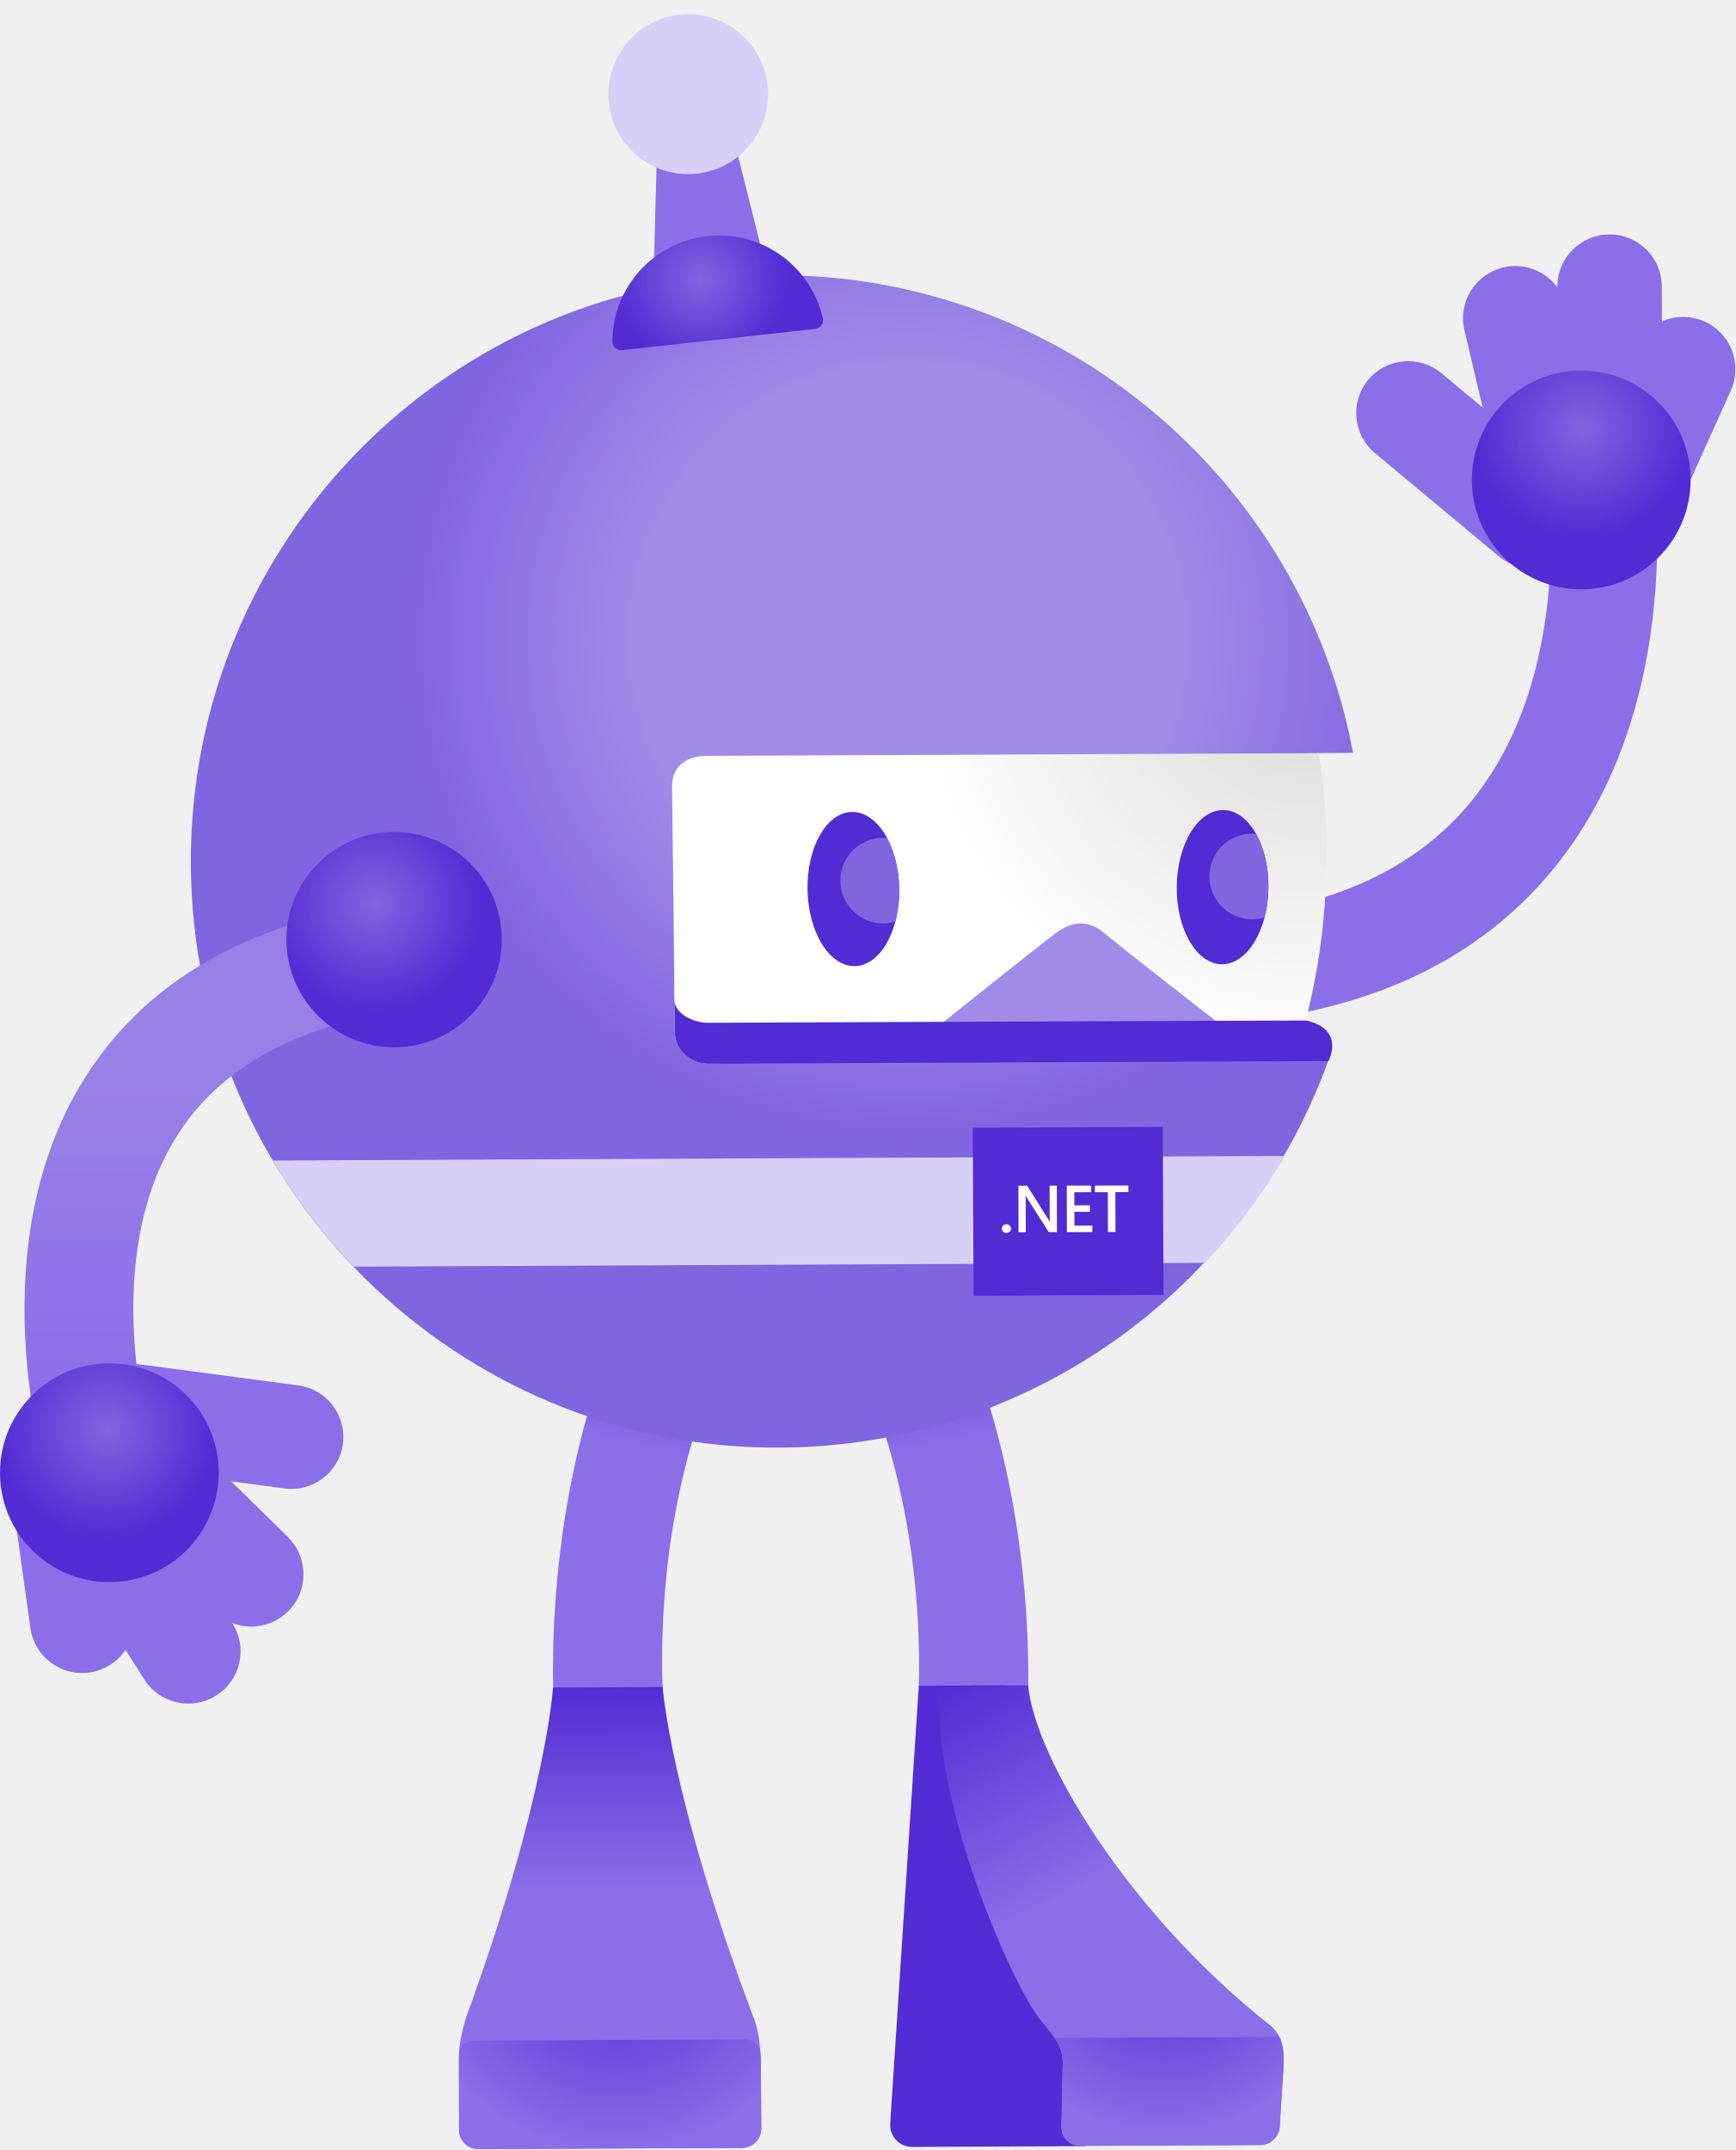
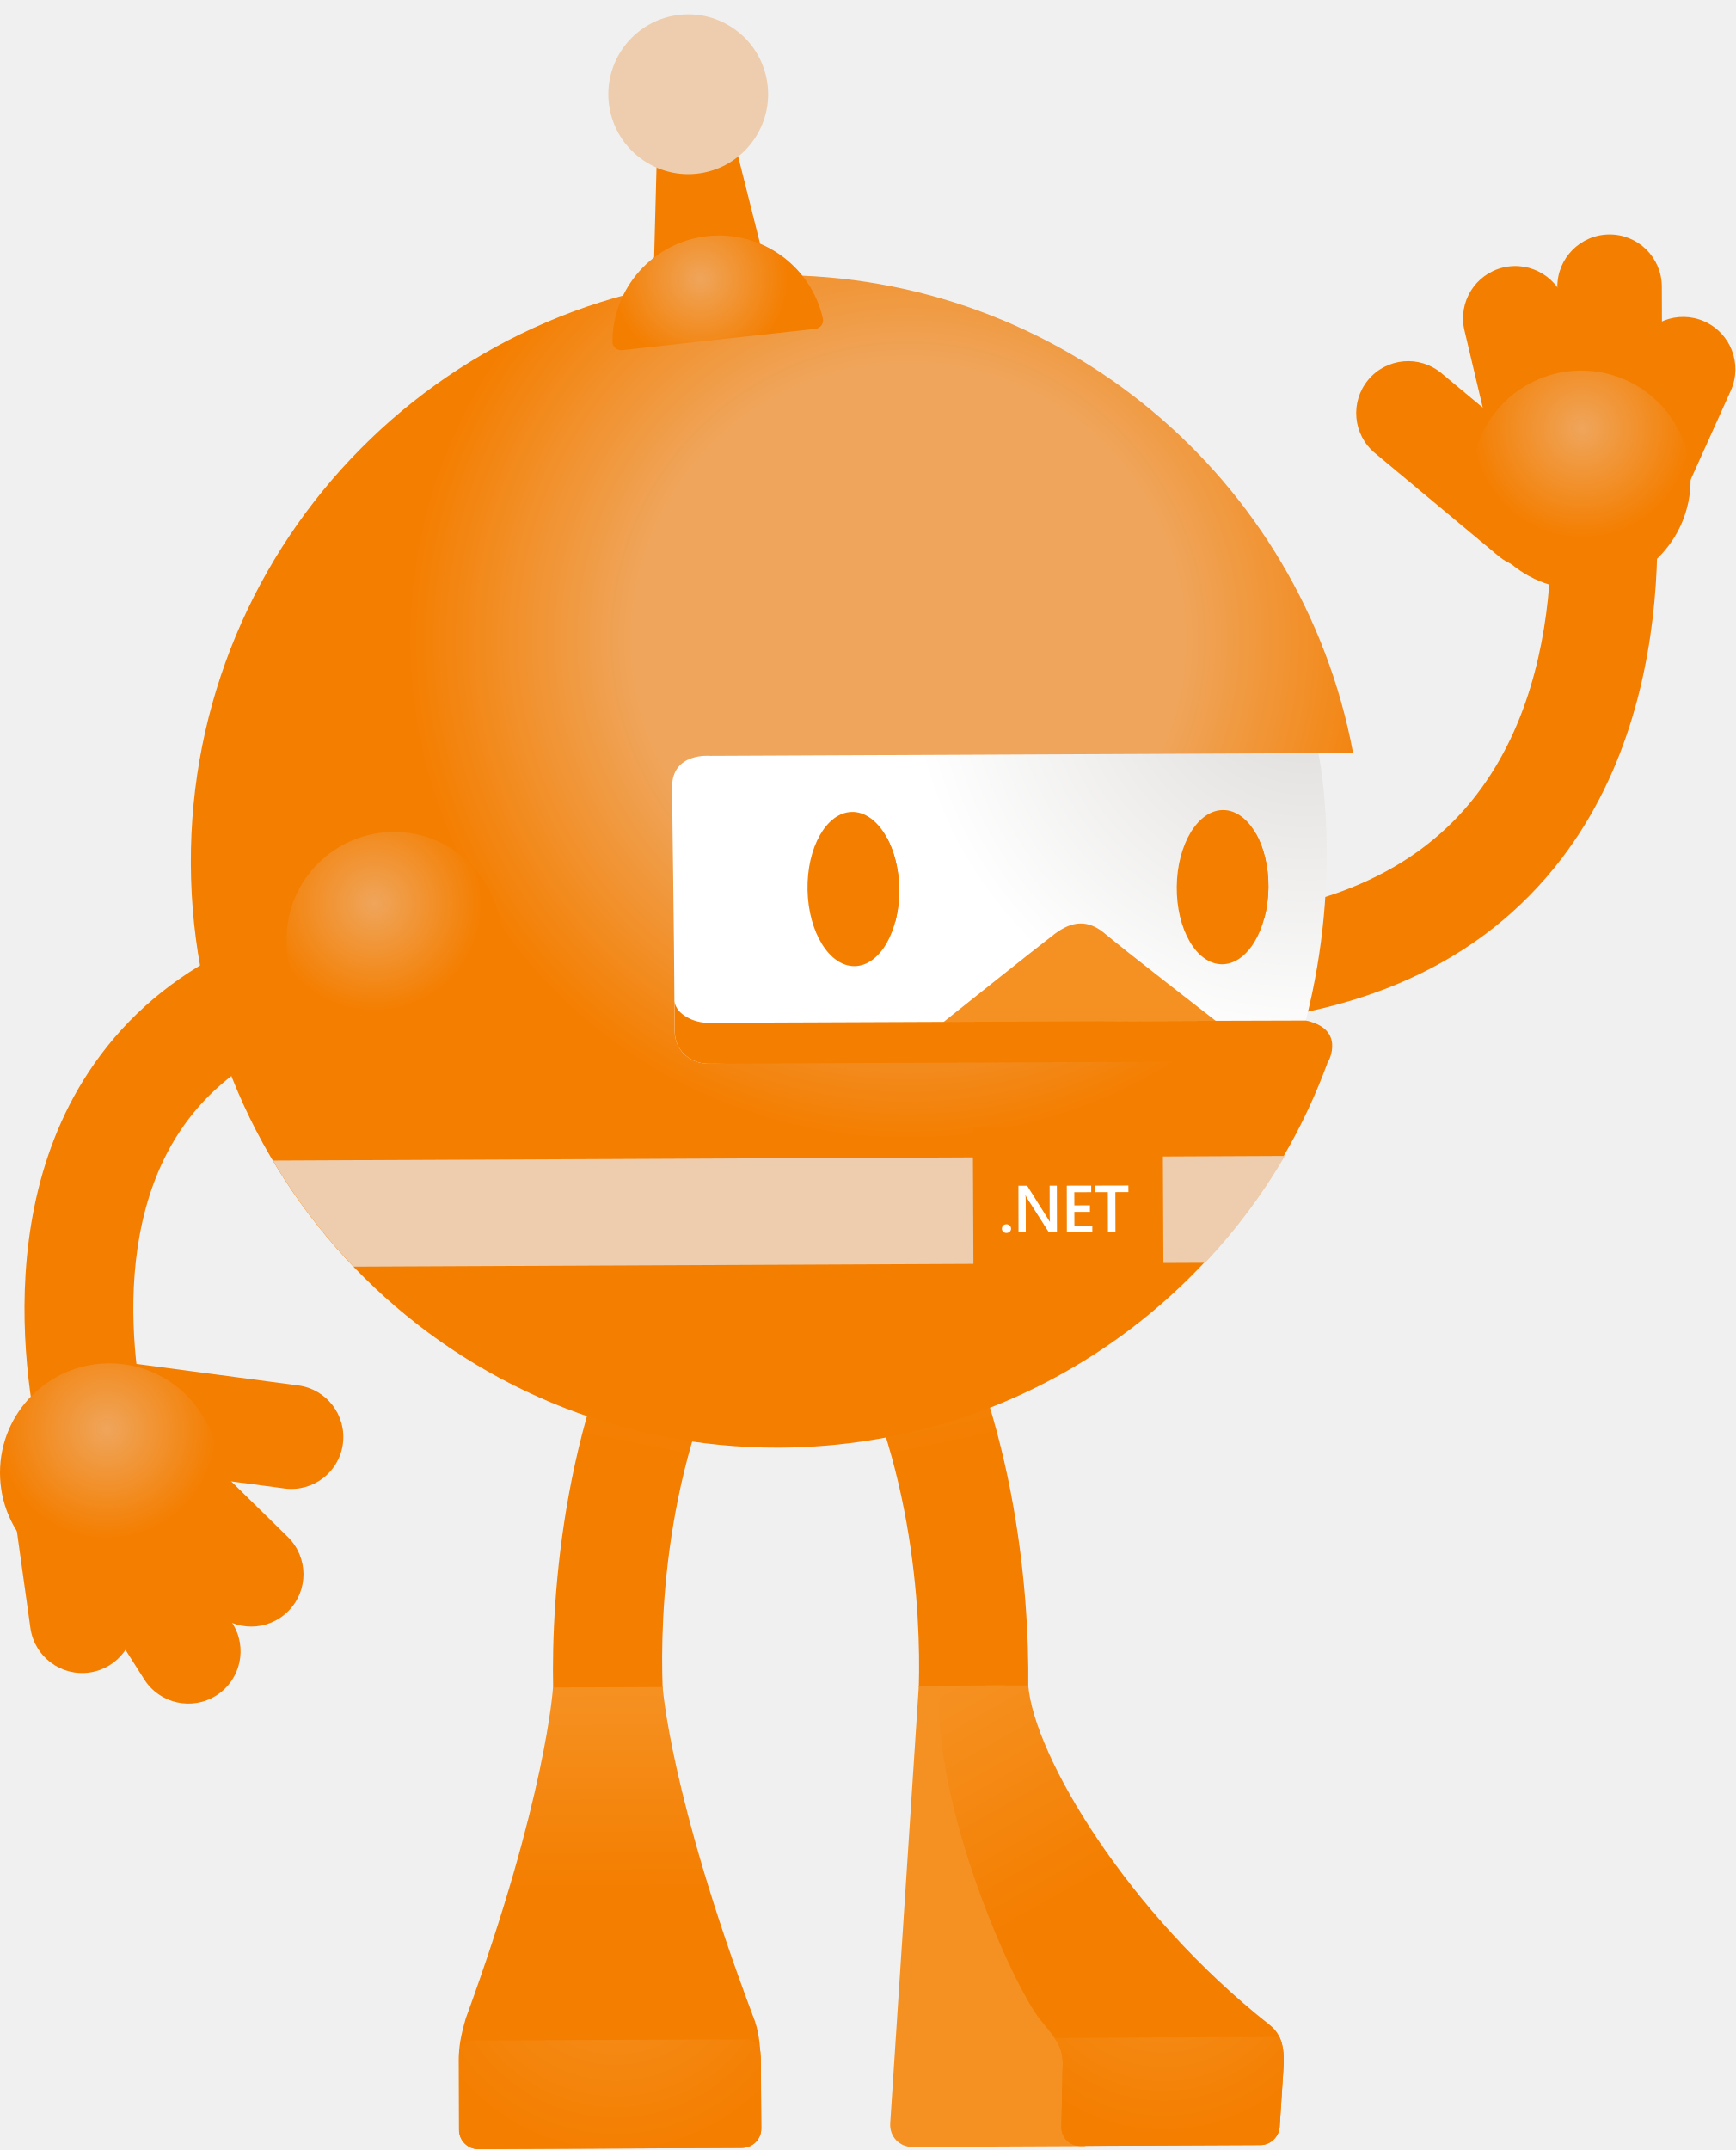
<svg xmlns="http://www.w3.org/2000/svg" width="419" height="519" viewBox="0 0 419 519" fill="none">
-   <path d="M284.432 247.568L284.004 221.881C316.359 221.335 340.356 211.735 355.308 193.336C382.408 159.996 372.893 108.183 372.786 107.659L398.013 102.831C398.505 105.432 409.797 167.017 375.237 209.53C355.276 234.093 324.719 246.894 284.432 247.568Z" fill="#8A6FE8" />
-   <path d="M331.954 109.36L361.826 134.245C367.145 138.676 375.055 137.959 379.497 132.639C383.928 127.32 383.211 119.41 377.891 114.969L348.019 90.084C342.7 85.653 334.79 86.37 330.348 91.69C325.917 97.02 326.634 104.929 331.954 109.36Z" fill="#8A6FE8" />
-   <path d="M407.175 118.062L417.92 94.226C420.735 87.858 417.856 80.409 411.488 77.583C405.12 74.768 397.67 77.647 394.845 84.016L383.831 108.461L407.175 118.062Z" fill="#8A6FE8" />
-   <path d="M401.363 105.175L401.234 69.117C401.181 62.149 395.498 56.541 388.53 56.594C381.562 56.648 375.954 62.331 376.007 69.299L376.018 96.11L401.363 105.175Z" fill="#8A6FE8" />
-   <path d="M386.453 109.071L378.137 73.955C376.543 67.169 369.757 62.963 362.971 64.558C356.185 66.152 351.979 72.938 353.574 79.724L362.04 115.482L386.453 109.071Z" fill="#8A6FE8" />
+   <path d="M284.432 247.568L284.004 221.881C316.359 221.335 340.356 211.735 355.308 193.336C382.408 159.996 372.893 108.183 372.786 107.659L398.013 102.831C398.505 105.432 409.797 167.017 375.237 209.53C355.276 234.093 324.719 246.894 284.432 247.568Z" fill="#F47E00" />
+   <path d="M331.954 109.36L361.826 134.245C367.145 138.676 375.055 137.959 379.497 132.639C383.928 127.32 383.211 119.41 377.891 114.969L348.019 90.084C342.7 85.653 334.79 86.37 330.348 91.69C325.917 97.02 326.634 104.929 331.954 109.36Z" fill="#F47E00" />
+   <path d="M407.175 118.062L417.92 94.226C420.735 87.858 417.856 80.409 411.488 77.583C405.12 74.768 397.67 77.647 394.845 84.016L383.831 108.461L407.175 118.062Z" fill="#F47E00" />
+   <path d="M401.363 105.175L401.234 69.117C401.181 62.149 395.498 56.541 388.53 56.594C381.562 56.648 375.954 62.331 376.007 69.299L376.018 96.11L401.363 105.175Z" fill="#F47E00" />
+   <path d="M386.453 109.071L378.137 73.955C376.543 67.169 369.757 62.963 362.971 64.558C356.185 66.152 351.979 72.938 353.574 79.724L362.04 115.482L386.453 109.071Z" fill="#F47E00" />
  <path d="M381.776 142.261C396.359 142.261 408.181 130.44 408.181 115.857C408.181 101.274 396.359 89.453 381.776 89.453C367.194 89.453 355.372 101.274 355.372 115.857C355.372 130.44 367.194 142.261 381.776 142.261Z" fill="url(#paint0_radial)" />
  <path d="M248.267 406.979C248.513 384.727 245.345 339.561 222.376 301.736L199.922 315.372C220.76 349.675 222.323 389.715 221.841 407.182C221.798 408.627 235.263 409.933 248.267 406.979Z" fill="url(#paint1_linear)" />
-   <path d="M221.841 406.936L242.637 406.84L262.052 518.065L220.311 518.258C217.132 518.269 214.724 515.711 214.938 512.532L221.841 406.936Z" fill="#522CD5" />
+   <path d="M221.841 406.936L242.637 406.84L262.052 518.065L220.311 518.258C217.132 518.269 214.724 515.711 214.938 512.532L221.841 406.936Z" fill="#f59122" />
  <path d="M306.566 488.814C310.173 491.661 310.109 495.782 309.831 500.127L308.964 513.452C308.803 515.839 306.727 517.798 304.34 517.809L260.832 518.012C258.125 518.023 256.08 515.839 256.262 513.142L256.551 499.335C256.883 494.315 255.192 492.474 251.307 487.744C244.649 479.663 224.967 435.62 226.84 406.925L248.256 406.829C249.691 423.858 272.167 461.682 306.566 488.814Z" fill="url(#paint2_linear)" />
  <path d="M309.82 500.127C310.023 497.088 310.077 494.176 308.889 491.715L254.635 491.961C256.134 494.166 256.765 496.092 256.562 499.314L256.273 513.121C256.091 515.828 258.146 518.012 260.843 517.99L304.34 517.798C306.727 517.787 308.803 515.828 308.964 513.442L309.82 500.127Z" fill="url(#paint3_radial)" />
  <path d="M133.552 407.471C133.103 385.22 135.864 340.021 158.49 301.993L181.073 315.425C160.545 349.921 159.346 389.972 159.989 407.428C160.042 408.884 146.578 410.318 133.552 407.471Z" fill="url(#paint4_linear)" />
  <path d="M110.798 497.152C110.765 494.187 111.204 491.575 112.457 487.23C131.882 434.132 133.52 407.364 133.52 407.364L159.999 407.246C159.999 407.246 161.819 433.512 181.716 486.427C183.289 490.195 183.471 493.641 183.674 496.831L183.792 513.816C183.803 516.374 181.716 518.483 179.158 518.494L177.873 518.504L116.781 518.782L115.496 518.793C112.927 518.804 110.83 516.728 110.819 514.159L110.798 497.152Z" fill="url(#paint5_linear)" />
  <path d="M110.798 497.152C110.798 496.67 110.808 496.199 110.83 495.739C110.969 494.262 111.643 492.603 114.875 492.582L180.207 492.282C182.561 492.367 183.343 494.176 183.589 495.311C183.621 495.814 183.664 496.328 183.696 496.82L183.813 513.806C183.824 515.411 183.011 516.824 181.769 517.669C181.031 518.172 180.132 518.472 179.179 518.483L177.895 518.494L116.802 518.772L115.528 518.782C114.244 518.793 113.077 518.269 112.232 517.434C111.386 516.599 110.862 515.432 110.851 514.148L110.798 497.152Z" fill="url(#paint6_radial)" />
  <path d="M314.979 246.348C324.162 210.407 318.008 181.777 318.008 181.777L326.452 181.734L326.656 181.574C314.262 115.75 256.326 66.099 186.949 66.42C108.796 66.773 45.723 130.424 46.077 208.577C46.43 286.731 110.08 349.803 188.234 349.45C249.905 349.172 302.178 309.474 321.304 254.343C321.872 251.999 321.797 247.804 314.979 246.348Z" fill="url(#paint7_radial)" />
-   <path d="M310.237 279.035L65.877 280.148C71.4 289.428 77.95 298.012 85.367 305.761L290.972 304.829C298.336 297.005 304.8 288.368 310.237 279.035Z" fill="#D8CFF7" />
-   <path d="M235.062 312.794L280.924 312.585L280.74 272.021L234.877 272.23L235.062 312.794Z" fill="#512BD4" />
+   <path d="M310.237 279.035L65.877 280.148C71.4 289.428 77.95 298.012 85.367 305.761L290.972 304.829C298.336 297.005 304.8 288.368 310.237 279.035Z" fill="#EDCDAD" />
+   <path d="M235.062 312.794L280.924 312.585L280.74 272.021L234.877 272.23L235.062 312.794Z" fill="#F47E00" />
  <path d="M243.001 297.626C242.691 297.626 242.434 297.53 242.22 297.327C242.006 297.123 241.899 296.866 241.899 296.588C241.899 296.299 242.006 296.042 242.22 295.839C242.434 295.625 242.691 295.528 243.001 295.528C243.312 295.528 243.568 295.635 243.782 295.839C243.996 296.042 244.114 296.299 244.114 296.588C244.114 296.877 244.007 297.123 243.793 297.327C243.568 297.519 243.312 297.626 243.001 297.626Z" fill="white" />
  <path d="M255.192 297.434H253.212L247.967 289.203C247.839 289 247.721 288.775 247.636 288.55H247.593C247.636 288.786 247.657 289.299 247.657 290.091L247.668 297.444H245.912L245.891 286.228H247.999L253.062 294.265C253.276 294.597 253.415 294.833 253.479 294.95H253.511C253.458 294.651 253.437 294.148 253.437 293.441L253.426 286.217H255.17L255.192 297.434Z" fill="white" />
  <path d="M263.733 297.412L257.589 297.423L257.568 286.206L263.465 286.195V287.779L259.387 287.79L259.398 290.969L263.155 290.958V292.532L259.398 292.542L259.409 295.86L263.733 295.85V297.412Z" fill="white" />
  <path d="M272.445 287.758L269.298 287.769L269.32 297.401H267.5L267.479 287.769L264.343 287.779V286.195L272.434 286.174L272.445 287.758Z" fill="white" />
  <path d="M315.279 246.337C324.355 210.836 318.457 182.483 318.308 181.798L171.484 182.462C171.484 182.462 162.226 181.563 162.268 190.018C162.311 198.463 162.761 222.341 162.878 248.746C162.9 254.172 167.363 256.773 170.863 256.751C170.874 256.751 311.618 252.213 315.279 246.337Z" fill="url(#paint8_radial)" />
-   <path d="M227.685 246.798C227.685 246.798 250.183 228.827 254.571 225.499C258.959 222.17 262.812 221.977 266.869 225.445C270.925 228.913 293.616 246.498 293.616 246.498L227.685 246.798Z" fill="#A08BE8" />
-   <path d="M320.748 256.141C320.748 256.141 324.943 248.414 315.279 246.348C315.289 246.305 170.927 246.894 170.927 246.894C167.566 246.905 163.232 244.925 162.846 241.671C162.857 244.004 162.878 246.369 162.889 248.756C162.91 253.68 166.582 256.27 169.878 256.698C170.21 256.73 170.542 256.773 170.874 256.773L180.742 256.73L320.748 256.141Z" fill="#512BD4" />
-   <path d="M206.4 233.214C212.511 233.095 217.302 224.667 217.102 214.39C216.901 204.112 211.785 195.878 205.674 195.997C199.563 196.116 194.772 204.544 194.973 214.821C195.173 225.099 200.289 233.333 206.4 233.214Z" fill="#512BD4" />
-   <path d="M306.249 214.267C306.356 203.989 301.488 195.605 295.377 195.541C289.266 195.478 284.225 203.758 284.118 214.037C284.011 224.315 288.878 232.699 294.99 232.763C301.101 232.826 306.142 224.545 306.249 214.267Z" fill="#512BD4" />
-   <path d="M205.905 205.291C208.152 203.022 211.192 202.016 214.157 202.262C215.912 205.495 217.014 209.733 217.111 214.389C217.164 217.3 216.811 220.04 216.158 222.513C212.669 223.519 208.752 222.662 205.979 219.922C201.912 215.909 201.88 209.348 205.905 205.291Z" fill="#8065E0" />
-   <path d="M294.996 204.285C297.255 202.016 300.294 200.999 303.259 201.256C305.164 204.628 306.309 209.209 306.256 214.239C306.224 216.808 305.892 219.259 305.303 221.485C301.793 222.523 297.843 221.678 295.061 218.916C291.004 214.892 290.972 208.342 294.996 204.285Z" fill="#8065E0" />
+   <path d="M227.685 246.798C227.685 246.798 250.183 228.827 254.571 225.499C258.959 222.17 262.812 221.977 266.869 225.445C270.925 228.913 293.616 246.498 293.616 246.498L227.685 246.798Z" fill="#f59122" />
+   <path d="M320.748 256.141C320.748 256.141 324.943 248.414 315.279 246.348C315.289 246.305 170.927 246.894 170.927 246.894C167.566 246.905 163.232 244.925 162.846 241.671C162.857 244.004 162.878 246.369 162.889 248.756C162.91 253.68 166.582 256.27 169.878 256.698C170.21 256.73 170.542 256.773 170.874 256.773L180.742 256.73L320.748 256.141Z" fill="#F47E00" />
+   <path d="M206.4 233.214C212.511 233.095 217.302 224.667 217.102 214.39C216.901 204.112 211.785 195.878 205.674 195.997C199.563 196.116 194.772 204.544 194.973 214.821C195.173 225.099 200.289 233.333 206.4 233.214Z" fill="#F47E00" />
+   <path d="M306.249 214.267C306.356 203.989 301.488 195.605 295.377 195.541C289.266 195.478 284.225 203.758 284.118 214.037C284.011 224.315 288.878 232.699 294.99 232.763C301.101 232.826 306.142 224.545 306.249 214.267Z" fill="#F47E00" />
+   <path d="M205.905 205.291C208.152 203.022 211.192 202.016 214.157 202.262C215.912 205.495 217.014 209.733 217.111 214.389C217.164 217.3 216.811 220.04 216.158 222.513C212.669 223.519 208.752 222.662 205.979 219.922C201.912 215.909 201.88 209.348 205.905 205.291Z" fill="#F47E00" />
+   <path d="M294.996 204.285C297.255 202.016 300.294 200.999 303.259 201.256C305.164 204.628 306.309 209.209 306.256 214.239C306.224 216.808 305.892 219.259 305.303 221.485C301.793 222.523 297.843 221.678 295.061 218.916C291.004 214.892 290.972 208.342 294.996 204.285Z" fill="#F47E00" />
  <path d="M11.634 357.017C10.917 354.716 -5.726 300.141 21.32 258.903C36.947 235.078 63.308 221.035 99.666 217.15L102.449 243.276C74.343 246.273 54.468 256.345 43.358 273.202C23.097 303.941 36.572 348.733 36.711 349.183L11.634 357.017Z" fill="url(#paint9_linear)" />
  <path d="M95.15 252.802C109.502 252.802 121.137 241.167 121.137 226.815C121.137 212.463 109.502 200.828 95.15 200.828C80.798 200.828 69.163 212.463 69.163 226.815C69.163 241.167 80.798 252.802 95.15 252.802Z" fill="url(#paint10_radial)" />
-   <path d="M72.01 334.434L33.468 329.307C26.597 328.397 20.293 333.214 19.372 340.085C18.463 346.956 23.279 353.26 30.15 354.181L68.692 359.308C75.563 360.217 81.867 355.401 82.788 348.53C83.698 341.658 78.871 335.344 72.01 334.434Z" fill="#8A6FE8" />
-   <path d="M3.735 367.185L7.353 393.076C8.37 399.968 14.77 404.731 21.663 403.725C28.556 402.708 33.319 396.308 32.312 389.415L28.598 362.861L3.735 367.185Z" fill="#8A6FE8" />
-   <path d="M15.519 374.988L34.849 405.427C38.606 411.292 46.408 413.005 52.273 409.248C58.139 405.491 59.851 397.689 56.094 391.823L41.795 369.144L15.519 374.988Z" fill="#8A6FE8" />
-   <path d="M26.051 363.739L51.803 389.019C56.769 393.911 64.753 393.846 69.644 388.88C74.536 383.914 74.472 375.929 69.516 371.038L43.294 345.297L26.051 363.739Z" fill="#8A6FE8" />
+   <path d="M72.01 334.434L33.468 329.307C26.597 328.397 20.293 333.214 19.372 340.085C18.463 346.956 23.279 353.26 30.15 354.181L68.692 359.308C75.563 360.217 81.867 355.401 82.788 348.53C83.698 341.658 78.871 335.344 72.01 334.434Z" fill="#F47E00" />
+   <path d="M3.735 367.185L7.353 393.076C8.37 399.968 14.77 404.731 21.663 403.725C28.556 402.708 33.319 396.308 32.312 389.415L28.598 362.861L3.735 367.185Z" fill="#F47E00" />
+   <path d="M15.519 374.988L34.849 405.427C38.606 411.292 46.408 413.005 52.273 409.248C58.139 405.491 59.851 397.689 56.094 391.823L41.795 369.144L15.519 374.988Z" fill="#F47E00" />
+   <path d="M26.051 363.739L51.803 389.019C56.769 393.911 64.753 393.846 69.644 388.88C74.536 383.914 74.472 375.929 69.516 371.038L43.294 345.297L26.051 363.739Z" fill="#F47E00" />
  <path d="M26.404 381.912C40.987 381.912 52.809 370.091 52.809 355.508C52.809 340.925 40.987 329.104 26.404 329.104C11.822 329.104 0 340.925 0 355.508C0 370.091 11.822 381.912 26.404 381.912Z" fill="url(#paint11_radial)" />
-   <path d="M184.73 63.631L157.819 66.589L158.561 38.541L177.888 36.418L184.73 63.631Z" fill="#8A6FE8" />
-   <path d="M170.018 41.647C180.455 39.521 187.193 29.336 185.067 18.899C182.941 8.461 172.757 1.723 162.319 3.849C151.882 5.975 145.144 16.16 147.27 26.598C149.396 37.035 159.58 43.773 170.018 41.647Z" fill="#D8CFF7" />
+   <path d="M184.73 63.631L157.819 66.589L158.561 38.541L177.888 36.418L184.73 63.631Z" fill="#F47E00" />
+   <path d="M170.018 41.647C180.455 39.521 187.193 29.336 185.067 18.899C182.941 8.461 172.757 1.723 162.319 3.849C151.882 5.975 145.144 16.16 147.27 26.598C149.396 37.035 159.58 43.773 170.018 41.647Z" fill="#EDCDAD" />
  <path d="M196.885 79.385C198.102 79.246 198.948 78.091 198.684 76.9C195.851 64.282 183.923 55.538 170.773 56.993C157.622 58.437 147.886 69.573 147.865 82.499C147.863 83.723 148.949 84.66 150.168 84.532L196.885 79.385Z" fill="url(#paint12_radial)" />
  <defs>
    <radialGradient id="paint0_radial" cx="0" cy="0" r="1" gradientUnits="userSpaceOnUse" gradientTransform="translate(382.004 103.457) scale(26.4058)">
-       <stop stop-color="#8065E0" />
-       <stop offset="1" stop-color="#512BD4" />
+       <stop stop-color="#EFA55B" />
+       <stop offset="1" stop-color="#F47E00" />
    </radialGradient>
    <linearGradient id="paint1_linear" x1="214.439" y1="303.482" x2="236.702" y2="409.505" gradientUnits="userSpaceOnUse">
-       <stop stop-color="#522CD5" />
-       <stop offset="0.44" stop-color="#8A6FE8" />
+       <stop stop-color="#f59122" />
+       <stop offset="0.44" stop-color="#F47E00" />
    </linearGradient>
    <linearGradient id="paint2_linear" x1="231.673" y1="404.144" x2="297.805" y2="522.048" gradientUnits="userSpaceOnUse">
-       <stop stop-color="#522CD5" />
-       <stop offset="0.44" stop-color="#8A6FE8" />
+       <stop stop-color="#f59122" />
+       <stop offset="0.44" stop-color="#F47E00" />
    </linearGradient>
    <radialGradient id="paint3_radial" cx="0" cy="0" r="1" gradientUnits="userSpaceOnUse" gradientTransform="translate(280.957 469.555) rotate(-0.260742) scale(45.8326)">
-       <stop offset="0.034" stop-color="#522CD5" />
-       <stop offset="0.996" stop-color="#8A6FE8" />
+       <stop offset="0.034" stop-color="#f59122" />
+       <stop offset="0.996" stop-color="#F47E00" />
    </radialGradient>
    <linearGradient id="paint4_linear" x1="166.061" y1="303.491" x2="144.763" y2="409.709" gradientUnits="userSpaceOnUse">
-       <stop stop-color="#522CD5" />
-       <stop offset="0.44" stop-color="#8A6FE8" />
+       <stop stop-color="#f59122" />
+       <stop offset="0.44" stop-color="#F47E00" />
    </linearGradient>
    <linearGradient id="paint5_linear" x1="146.739" y1="407.302" x2="147.246" y2="518.627" gradientUnits="userSpaceOnUse">
-       <stop stop-color="#522CD5" />
-       <stop offset="0.44" stop-color="#8A6FE8" />
+       <stop stop-color="#f59122" />
+       <stop offset="0.44" stop-color="#F47E00" />
    </linearGradient>
    <radialGradient id="paint6_radial" cx="0" cy="0" r="1" gradientUnits="userSpaceOnUse" gradientTransform="translate(148.63 470.023) rotate(179.739) scale(50.2476)">
-       <stop offset="0.034" stop-color="#522CD5" />
-       <stop offset="0.996" stop-color="#8A6FE8" />
+       <stop offset="0.034" stop-color="#f59122" />
+       <stop offset="0.996" stop-color="#F47E00" />
    </radialGradient>
    <radialGradient id="paint7_radial" cx="0" cy="0" r="1" gradientUnits="userSpaceOnUse" gradientTransform="translate(219.219 153.929) rotate(179.739) scale(140.935)">
-       <stop offset="0.474" stop-color="#A08BE8" />
-       <stop offset="0.862" stop-color="#8065E0" />
+       <stop offset="0.474" stop-color="#EFA55B" />
+       <stop offset="0.862" stop-color="#F47E00" />
    </radialGradient>
    <radialGradient id="paint8_radial" cx="0" cy="0" r="1" gradientUnits="userSpaceOnUse" gradientTransform="translate(314.861 158.738) rotate(179.739) scale(146.053)">
      <stop offset="0.093" stop-color="#E1DFDD" />
      <stop offset="0.657" stop-color="white" />
    </radialGradient>
    <linearGradient id="paint9_linear" x1="54.185" y1="217.159" x2="54.185" y2="357.022" gradientUnits="userSpaceOnUse">
-       <stop offset="0.334" stop-color="#9780E6" />
-       <stop offset="0.849" stop-color="#8A6FE8" />
+       <stop offset="0.334" stop-color="#F47E00" />
+       <stop offset="0.849" stop-color="#F47E00" />
    </linearGradient>
    <radialGradient id="paint10_radial" cx="0" cy="0" r="1" gradientUnits="userSpaceOnUse" gradientTransform="translate(90.3494 218.071) rotate(-0.260742) scale(25.9924)">
-       <stop stop-color="#8065E0" />
-       <stop offset="1" stop-color="#512BD4" />
+       <stop stop-color="#EFA55B" />
+       <stop offset="1" stop-color="#F47E00" />
    </radialGradient>
    <radialGradient id="paint11_radial" cx="0" cy="0" r="1" gradientUnits="userSpaceOnUse" gradientTransform="translate(25.805 345.043) scale(26.4106)">
-       <stop stop-color="#8065E0" />
-       <stop offset="1" stop-color="#512BD4" />
+       <stop stop-color="#EFA55B" />
+       <stop offset="1" stop-color="#F47E00" />
    </radialGradient>
    <radialGradient id="paint12_radial" cx="0" cy="0" r="1" gradientUnits="userSpaceOnUse" gradientTransform="translate(169.113 67.3662) rotate(-32.2025) scale(21.0773)">
-       <stop stop-color="#8065E0" />
-       <stop offset="1" stop-color="#512BD4" />
+       <stop stop-color="#EFA55B" />
+       <stop offset="1" stop-color="#F47E00" />
    </radialGradient>
  </defs>
</svg>
